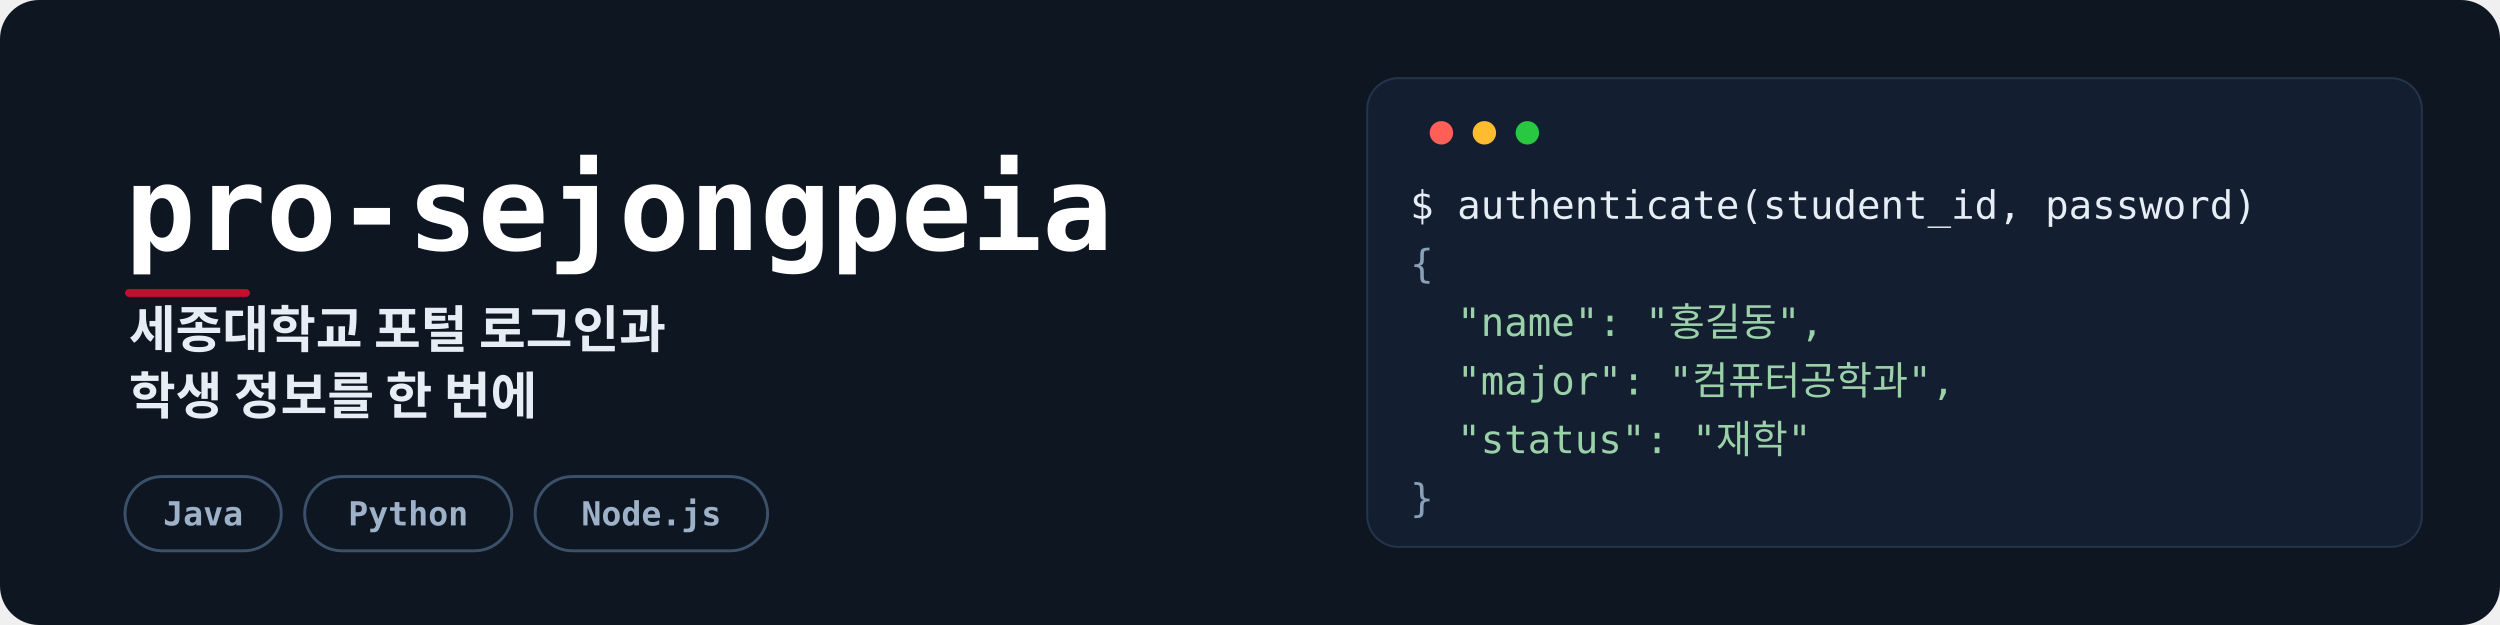
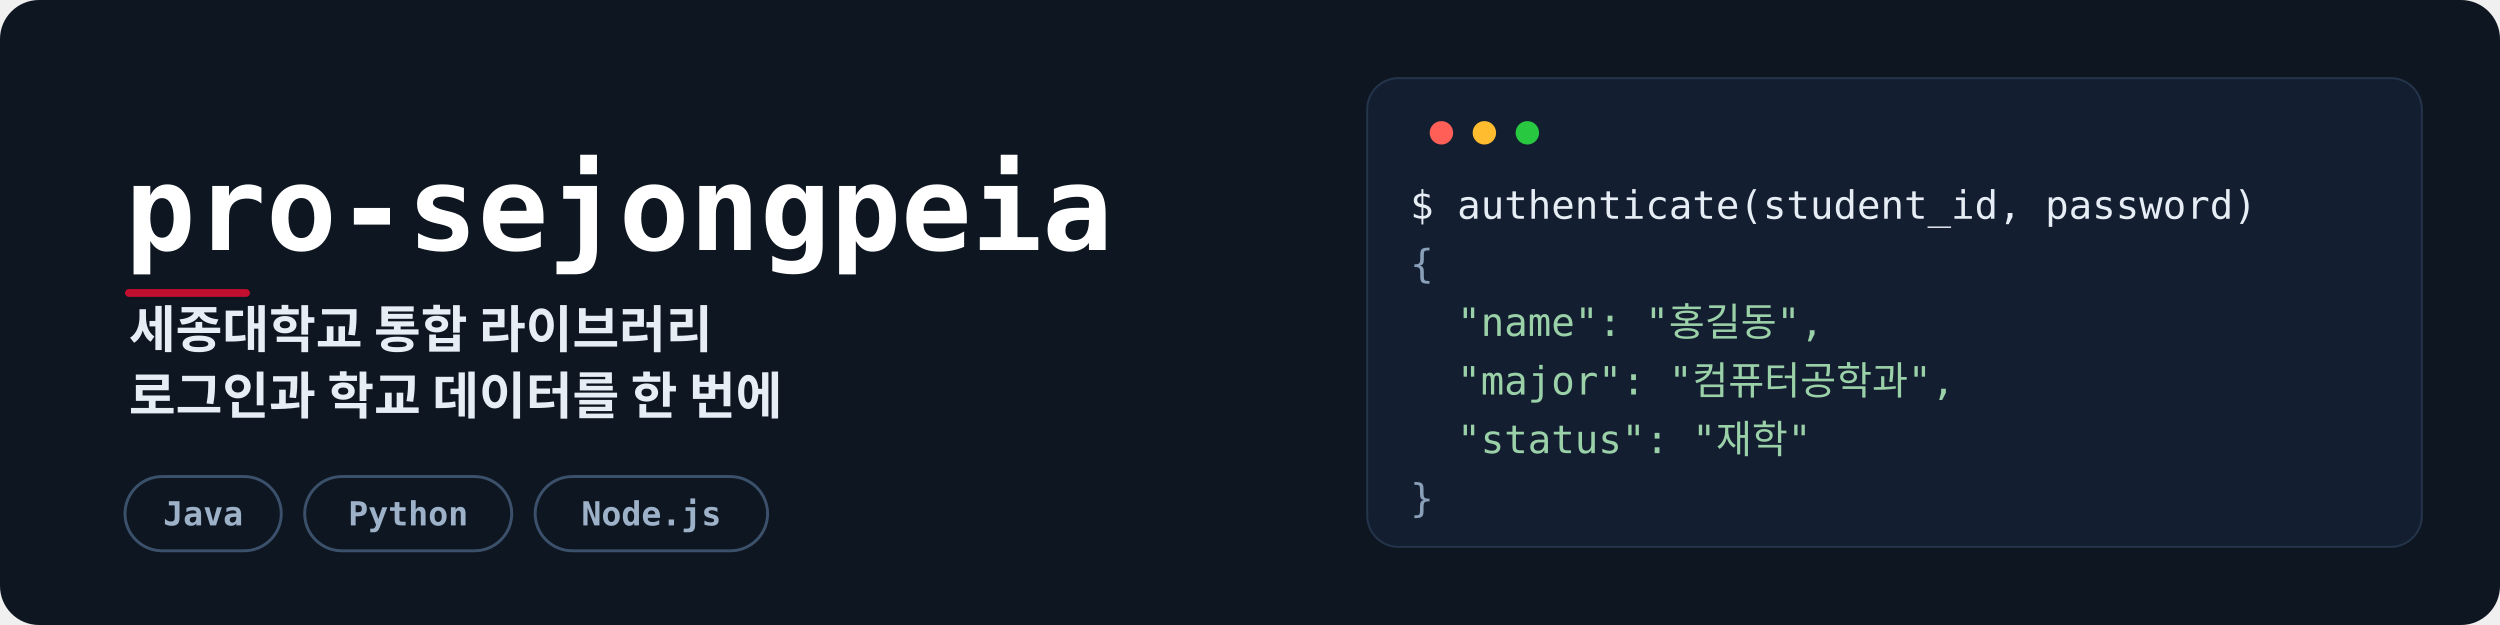
<svg xmlns="http://www.w3.org/2000/svg" width="1280" height="320" viewBox="0 0 1280 320" role="img" aria-label="pro-sejongpeia">
  <defs />
  <rect width="1280" height="320" rx="20" fill="#0E1621" />
  <rect x="700" y="40" width="540" height="240" rx="16" fill="#131F30" stroke="#24344B" />
  <circle cx="738" cy="68" r="6" fill="#FF5F57" />
  <circle cx="760" cy="68" r="6" fill="#FEBC2E" />
  <circle cx="782" cy="68" r="6" fill="#28C840" />
  <text x="722" y="112" font-family="ui-monospace,'SF Mono',Menlo,Consolas,monospace" font-size="20" fill="#E6EDF5" xml:space="preserve">$ authenticate(student_id, password)</text>
  <text x="722" y="142" font-family="ui-monospace,'SF Mono',Menlo,Consolas,monospace" font-size="20" fill="#8AA0B8" xml:space="preserve">{</text>
  <text x="722" y="172" font-family="ui-monospace,'SF Mono',Menlo,Consolas,monospace" font-size="20" fill="#9BD1A8" xml:space="preserve">  "name": "홍길동",</text>
  <text x="722" y="202" font-family="ui-monospace,'SF Mono',Menlo,Consolas,monospace" font-size="20" fill="#9BD1A8" xml:space="preserve">  "major": "컴퓨터공학과",</text>
  <text x="722" y="232" font-family="ui-monospace,'SF Mono',Menlo,Consolas,monospace" font-size="20" fill="#9BD1A8" xml:space="preserve">  "status": "재학"</text>
  <text x="722" y="262" font-family="ui-monospace,'SF Mono',Menlo,Consolas,monospace" font-size="20" fill="#8AA0B8" xml:space="preserve">}</text>
  <text x="64" y="128" font-family="ui-monospace,'SF Mono',Menlo,Consolas,monospace" font-size="60" font-weight="800" fill="#fff">pro-sejongpeia</text>
-   <text x="66" y="178" font-family="'Apple SD Gothic Neo','Noto Sans KR','Malgun Gothic','Segoe UI',system-ui,sans-serif" font-size="26" font-weight="700" fill="#E6EDF5">세종대학교 포털 로그인과</text>
-   <text x="66" y="212" font-family="'Apple SD Gothic Neo','Noto Sans KR','Malgun Gothic','Segoe UI',system-ui,sans-serif" font-size="26" font-weight="700" fill="#E6EDF5">학생 정보를 한 번에</text>
+   <text x="66" y="178" font-family="'Apple SD Gothic Neo','Noto Sans KR','Malgun Gothic','Segoe UI',system-ui,sans-serif" font-size="26" font-weight="700" fill="#E6EDF5">세종대학교 통합 라이브러리</text>
+   <text x="66" y="212" font-family="'Apple SD Gothic Neo','Noto Sans KR','Malgun Gothic','Segoe UI',system-ui,sans-serif" font-size="26" font-weight="700" fill="#E6EDF5">로그인과 학교 데이터를 한 번에</text>
  <rect x="64" y="244" width="80" height="38" rx="19" fill="none" stroke="#3B516B" stroke-width="1.5" />
  <text x="104.0" y="269" font-family="ui-monospace,'SF Mono',Menlo,Consolas,monospace" font-size="17" font-weight="700" fill="#9DB2C9" text-anchor="middle">Java</text>
  <rect x="156" y="244" width="106" height="38" rx="19" fill="none" stroke="#3B516B" stroke-width="1.5" />
  <text x="209.0" y="269" font-family="ui-monospace,'SF Mono',Menlo,Consolas,monospace" font-size="17" font-weight="700" fill="#9DB2C9" text-anchor="middle">Python</text>
  <rect x="274" y="244" width="119" height="38" rx="19" fill="none" stroke="#3B516B" stroke-width="1.5" />
  <text x="333.5" y="269" font-family="ui-monospace,'SF Mono',Menlo,Consolas,monospace" font-size="17" font-weight="700" fill="#9DB2C9" text-anchor="middle">Node.js</text>
  <rect x="64" y="148" width="64" height="4" rx="2" fill="#C20F2F" />
</svg>
